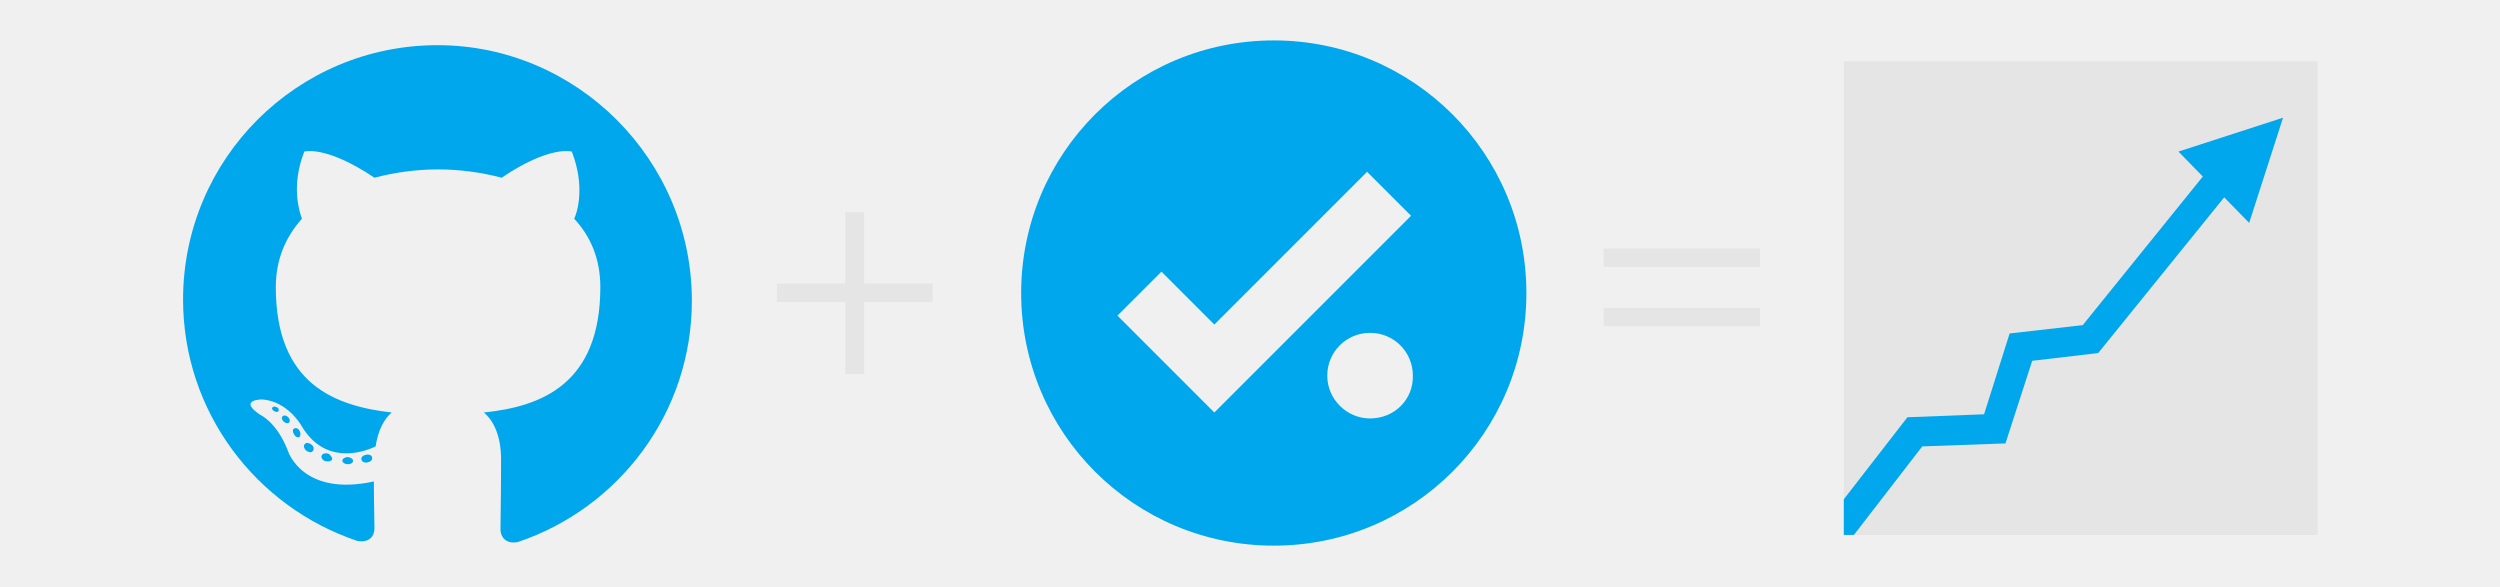
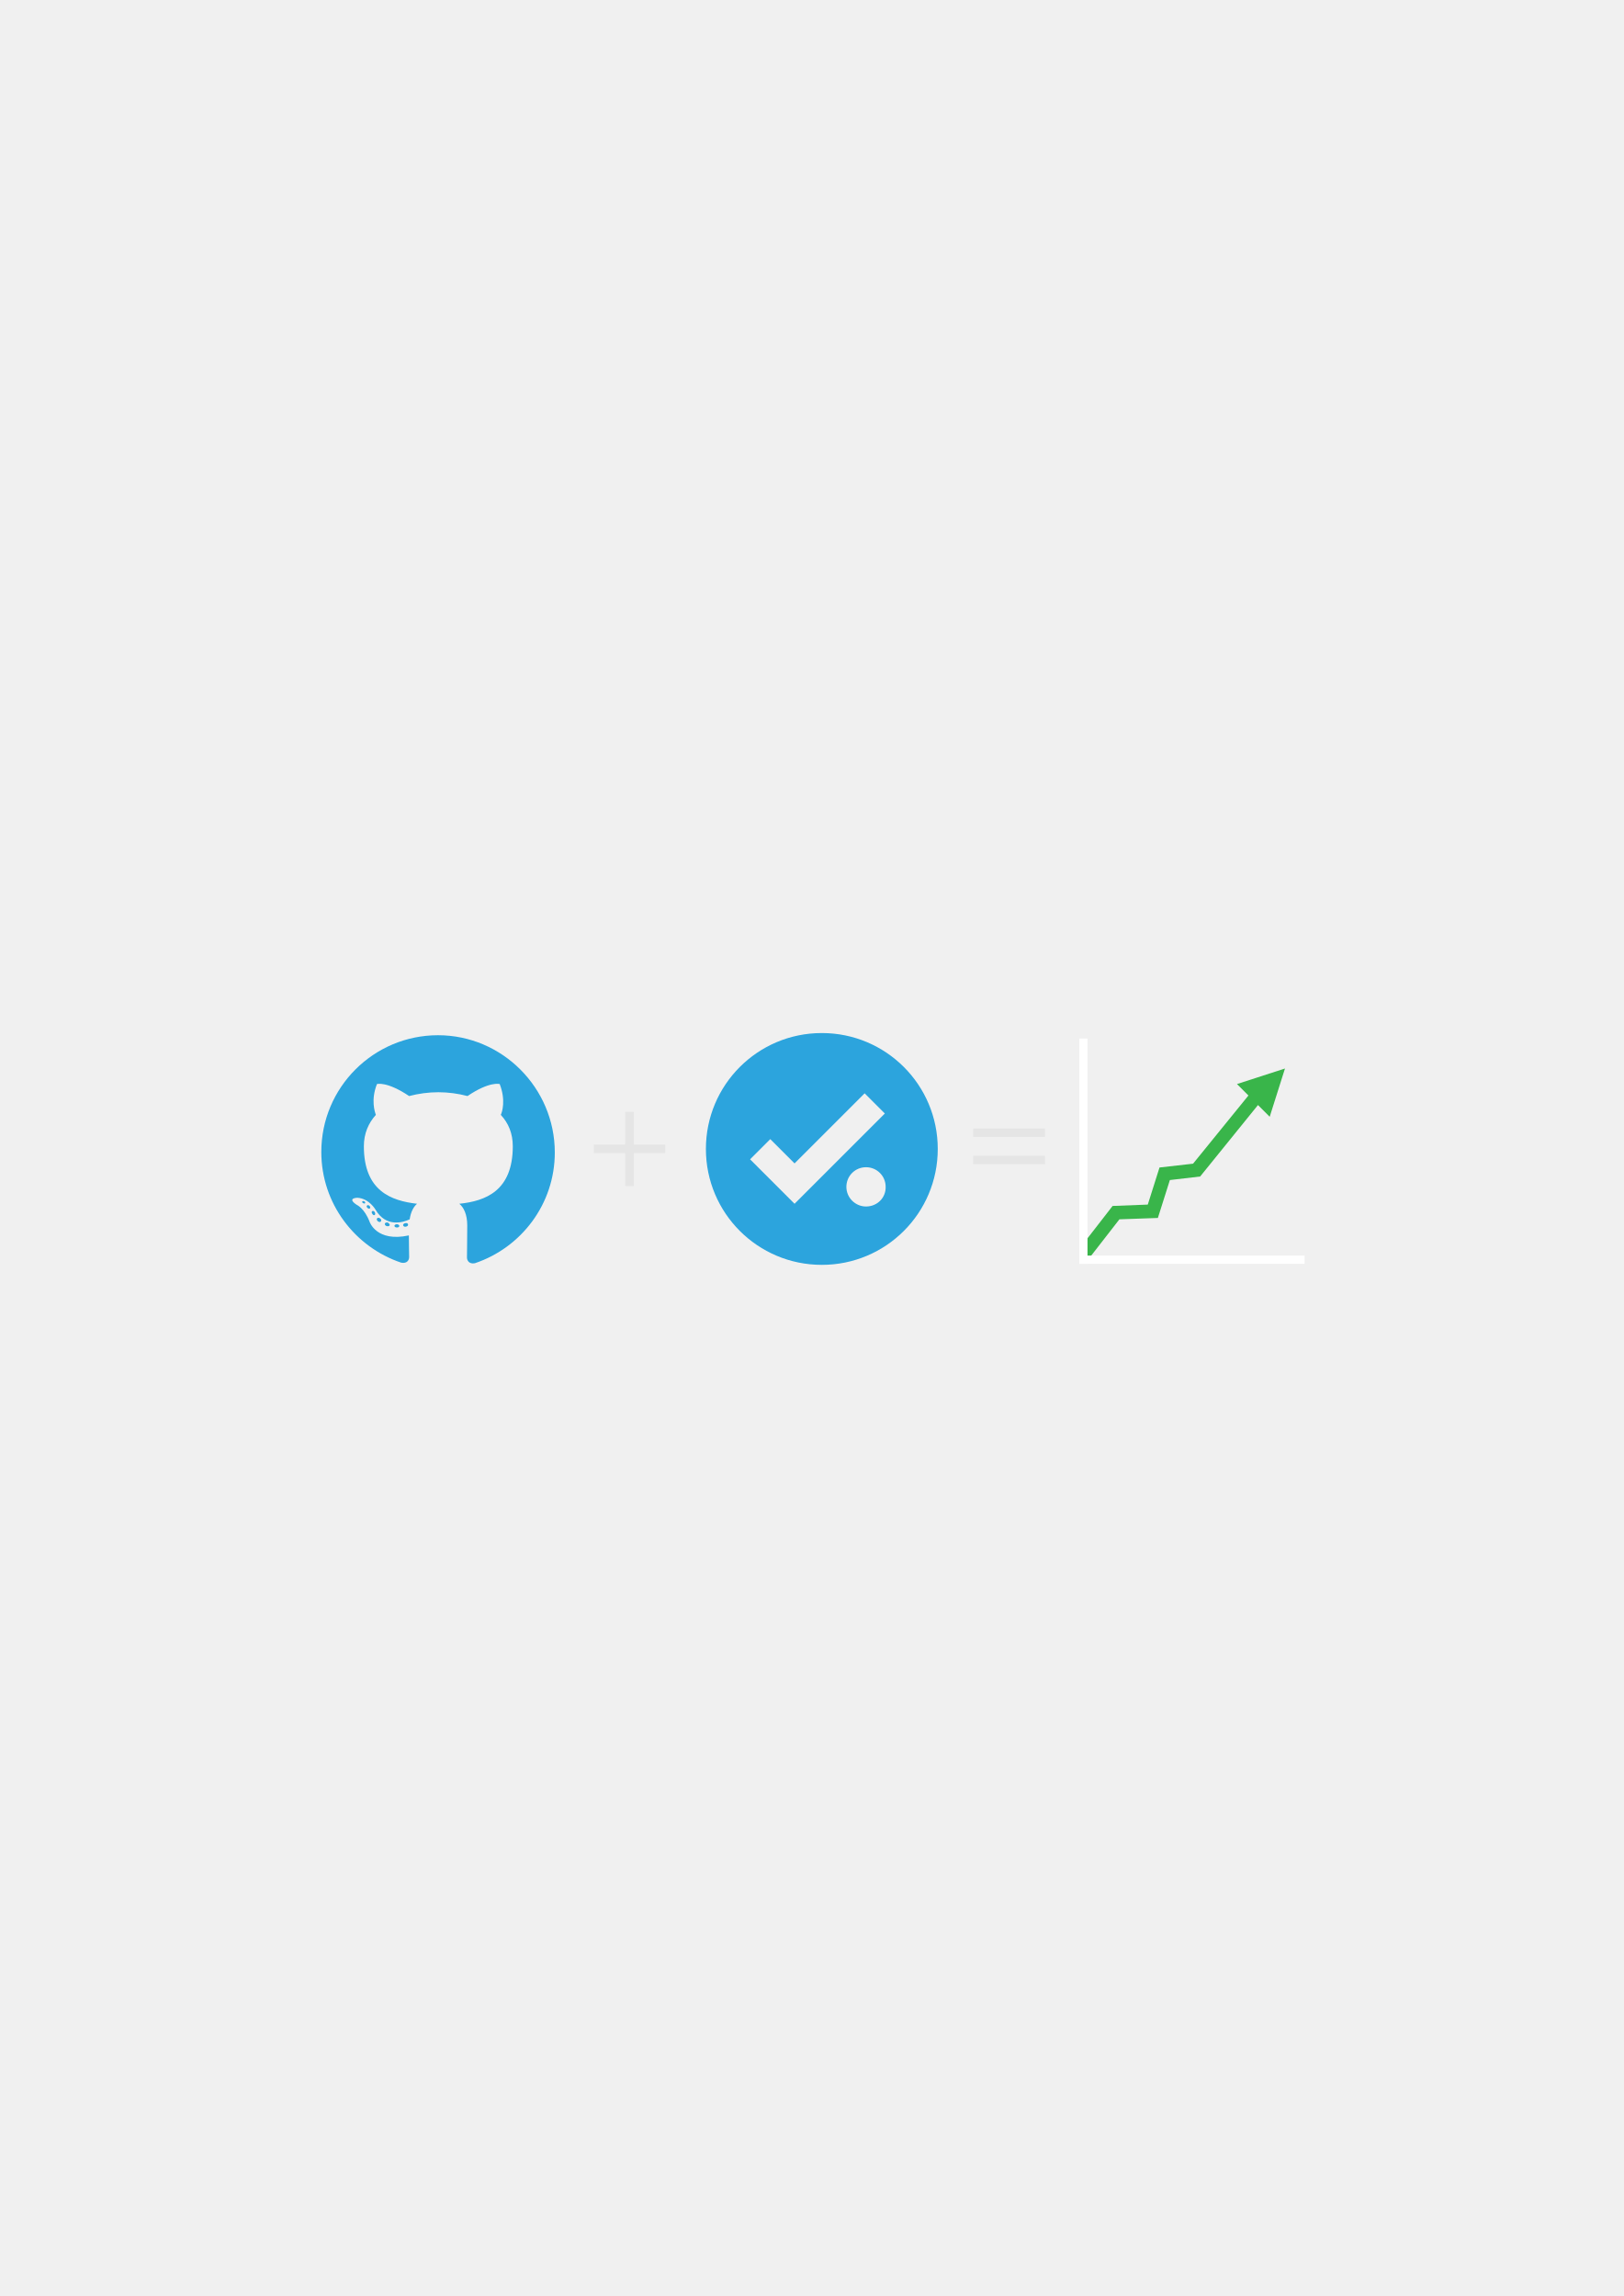
- <svg xmlns="http://www.w3.org/2000/svg" version="1.1" id="Layer_1" x="0px" y="0px" viewBox="-144.9 372.1 420.6 98.6" style="enable-background:new -144.9 372.1 420.6 98.6;" xml:space="preserve">
+ <svg xmlns="http://www.w3.org/2000/svg" version="1.1" id="Layer_1" x="0px" y="0px" viewBox="0 0 595.3 841.9" style="enable-background:new 0 0 595.3 841.9;" xml:space="preserve">
  <style type="text/css">
- 	.st0{fill:#00A7ED;}
+ 	.st0{fill:#2CA4DD;}
	.st1{fill:#E5E5E5;}
+ 	.st2{fill:#39B54A;}
+ 	.st3{fill:none;stroke:#FFFFFF;stroke-width:3;stroke-linecap:square;stroke-miterlimit:10;}
</style>
-   <g>
-     <g id="XMLID_969_">
-       <g id="XMLID_171_">
-         <path id="XMLID_193_" class="st0" d="M-71.3,379.7c-23.6,0-42.8,19.1-42.8,42.8c0,18.9,12.3,34.9,29.3,40.6     c2.1,0.4,2.9-0.9,2.9-2.1c0-1-0.1-4.4-0.1-7.9c-11.9,2.6-14.4-5-14.4-5c-1.9-5-4.7-6.2-4.7-6.2c-3.9-2.6,0.3-2.6,0.3-2.6     c4.3,0.3,6.6,4.4,6.6,4.4c3.8,6.5,10,4.7,12.5,3.5c0.4-2.8,1.5-4.7,2.7-5.7c-9.5-1.1-19.5-4.7-19.5-21.1c0-4.7,1.7-8.5,4.4-11.5     c-0.4-1.1-1.9-5.5,0.4-11.3c0,0,3.6-1.1,11.8,4.4c3.4-0.9,7.1-1.4,10.7-1.4s7.3,0.5,10.7,1.4c8.1-5.5,11.8-4.4,11.8-4.4     c2.3,5.9,0.9,10.3,0.4,11.3c2.8,3,4.4,6.8,4.4,11.5c0,16.4-10,20.1-19.6,21.1c1.6,1.3,2.9,3.9,2.9,7.9c0,5.7-0.1,10.3-0.1,11.8     c0,1.1,0.8,2.5,2.9,2.1c17-5.7,29.3-21.7,29.3-40.6C-28.5,399-47.8,379.7-71.3,379.7z" />
-         <path id="XMLID_190_" class="st0" d="M-98,441.2c-0.1,0.2-0.4,0.3-0.7,0.1c-0.3-0.1-0.5-0.4-0.4-0.6s0.4-0.3,0.7-0.1     C-98,440.7-98,441-98,441.2L-98,441.2z" />
-         <path id="XMLID_187_" class="st0" d="M-96.3,443.2c-0.2,0.2-0.6,0.1-0.9-0.2c-0.3-0.3-0.4-0.7-0.1-0.9c0.2-0.2,0.6-0.1,0.9,0.2     C-96.2,442.5-96,443-96.3,443.2L-96.3,443.2z" />
-         <path id="XMLID_184_" class="st0" d="M-94.5,445.6c-0.3,0.2-0.7,0-0.9-0.4c-0.3-0.4-0.3-0.9,0-1c0.3-0.2,0.7,0,0.9,0.4     C-94.3,444.9-94.3,445.4-94.5,445.6L-94.5,445.6z" />
-         <path id="XMLID_181_" class="st0" d="M-92.3,448c-0.2,0.3-0.7,0.2-1.1-0.1c-0.4-0.4-0.5-0.9-0.2-1.1c0.2-0.3,0.7-0.2,1.1,0.1     C-92.1,447.2-92,447.7-92.3,448L-92.3,448z" />
-         <path id="XMLID_178_" class="st0" d="M-89,449.3c-0.1,0.4-0.6,0.5-1.1,0.4s-0.8-0.6-0.7-0.9c0.1-0.4,0.6-0.5,1.1-0.4     C-89.3,448.6-89,449.1-89,449.3L-89,449.3z" />
-         <path id="XMLID_175_" class="st0" d="M-85.5,449.6c0,0.4-0.4,0.6-0.9,0.6s-0.9-0.3-0.9-0.6c0-0.3,0.4-0.6,0.9-0.6     C-86,449-85.5,449.3-85.5,449.6L-85.5,449.6z" />
-         <path id="XMLID_172_" class="st0" d="M-82.3,449.1c0.1,0.4-0.3,0.7-0.8,0.8s-0.9-0.1-1-0.5s0.3-0.7,0.8-0.8     S-82.3,448.7-82.3,449.1L-82.3,449.1z" />
-       </g>
+   <g id="XMLID_969_">
+     <g id="XMLID_171_">
+       <path id="XMLID_193_" class="st0" d="M160.6,379.6c-23.6,0-42.8,19.1-42.8,42.8c0,18.9,12.3,34.9,29.3,40.6    c2.1,0.4,2.9-0.9,2.9-2.1c0-1-0.1-4.4-0.1-7.9c-11.9,2.6-14.4-5-14.4-5c-1.9-5-4.7-6.2-4.7-6.2c-3.9-2.6,0.3-2.6,0.3-2.6    c4.3,0.3,6.6,4.4,6.6,4.4c3.8,6.5,10,4.7,12.5,3.5c0.4-2.8,1.5-4.7,2.7-5.7c-9.5-1.1-19.5-4.7-19.5-21.1c0-4.7,1.7-8.5,4.4-11.5    c-0.4-1.1-1.9-5.5,0.4-11.3c0,0,3.6-1.1,11.8,4.4c3.4-0.9,7.1-1.4,10.7-1.4s7.3,0.5,10.7,1.4c8.1-5.5,11.8-4.4,11.8-4.4    c2.3,5.9,0.9,10.3,0.4,11.3c2.8,3,4.4,6.8,4.4,11.5c0,16.4-10,20.1-19.6,21.1c1.6,1.3,2.9,3.9,2.9,7.9c0,5.7-0.1,10.3-0.1,11.8    c0,1.1,0.8,2.5,2.9,2.1c17-5.7,29.3-21.7,29.3-40.6C203.4,398.9,184.1,379.6,160.6,379.6z" />
+       <path id="XMLID_190_" class="st0" d="M133.9,441.1c-0.1,0.2-0.4,0.3-0.7,0.1c-0.3-0.1-0.5-0.4-0.4-0.6s0.4-0.3,0.7-0.1    C133.9,440.6,133.9,440.9,133.9,441.1L133.9,441.1z" />
+       <path id="XMLID_187_" class="st0" d="M135.6,443.1c-0.2,0.2-0.6,0.1-0.9-0.2c-0.3-0.3-0.4-0.7-0.1-0.9c0.2-0.2,0.6-0.1,0.9,0.2    C135.7,442.4,135.9,442.9,135.6,443.1L135.6,443.1z" />
+       <path id="XMLID_184_" class="st0" d="M137.4,445.5c-0.3,0.2-0.7,0-0.9-0.4c-0.3-0.4-0.3-0.9,0-1c0.3-0.2,0.7,0,0.9,0.4    C137.6,444.8,137.6,445.3,137.4,445.5L137.4,445.5z" />
+       <path id="XMLID_181_" class="st0" d="M139.6,447.9c-0.2,0.3-0.7,0.2-1.1-0.1c-0.4-0.4-0.5-0.9-0.2-1.1c0.2-0.3,0.7-0.2,1.1,0.1    S139.9,447.6,139.6,447.9L139.6,447.9z" />
+       <path id="XMLID_178_" class="st0" d="M142.9,449.2c-0.1,0.4-0.6,0.5-1.1,0.4c-0.5-0.1-0.8-0.6-0.7-0.9c0.1-0.4,0.6-0.5,1.1-0.4    C142.6,448.5,142.9,449,142.9,449.2L142.9,449.2z" />
+       <path id="XMLID_175_" class="st0" d="M146.4,449.5c0,0.4-0.4,0.6-0.9,0.6s-0.9-0.3-0.9-0.6s0.4-0.6,0.9-0.6    C145.9,448.9,146.4,449.2,146.4,449.5L146.4,449.5z" />
+       <path id="XMLID_172_" class="st0" d="M149.6,449c0.1,0.4-0.3,0.7-0.8,0.8c-0.5,0.1-0.9-0.1-1-0.5c-0.1-0.4,0.3-0.7,0.8-0.8    S149.6,448.6,149.6,449L149.6,449z" />
    </g>
-     <path class="st1" d="M0.5,407.8v12H12v3.1H0.5V435h-3.2v-12.1h-11.5v-3.1h11.5v-12L0.5,407.8L0.5,407.8z" />
-     <path class="st0" d="M69.4,378.9c-23.5,0-42.5,19-42.5,42.5s19,42.5,42.5,42.5s42.5-19,42.5-42.5S92.9,378.9,69.4,378.9z    M59.4,441.5l-7.4-7.4l-8.9-8.9l7.4-7.4l8.9,8.9L85.1,401l7.4,7.4L59.4,441.5z M85.6,442.5c-3.9,0-7.2-3.2-7.2-7.2s3.2-7.2,7.2-7.2   s7.2,3.2,7.2,7.2C92.9,439.3,89.7,442.5,85.6,442.5z" />
-     <path class="st1" d="M124.9,417v-3.1h26.3v3.1H124.9z M124.9,427v-3.1h26.3v3.1H124.9z" />
-     <rect x="165.3" y="382.4" class="st1" width="79.7" height="79.7" />
-     <polygon class="st0" points="225.7,401.8 205.5,426.8 193.2,428.2 188.9,441.8 176,442.3 165.3,456.1 165.3,462.1 167,462.1    178.5,447.2 192.5,446.7 197,432.8 208.1,431.5 229.3,405.3 233.5,409.6 239.2,391.9 221.6,397.6  " />
  </g>
+   <path class="st1" d="M232.4,407.7v12h11.5v3.1h-11.5v12.1h-3.2v-12.1h-11.5v-3.1h11.5v-12H232.4L232.4,407.7z" />
+   <path class="st0" d="M301.3,378.8c-23.5,0-42.5,19-42.5,42.5s19,42.5,42.5,42.5c23.5,0,42.5-19,42.5-42.5S324.8,378.8,301.3,378.8z   M291.3,441.4l-7.4-7.4l-8.9-8.9l7.4-7.4l8.9,8.9l25.7-25.7l7.4,7.4L291.3,441.4z M317.5,442.4c-3.9,0-7.2-3.2-7.2-7.2  s3.2-7.2,7.2-7.2s7.2,3.2,7.2,7.2C324.8,439.2,321.6,442.4,317.5,442.4z" />
+   <path class="st1" d="M356.8,416.9v-3.1h26.3v3.1H356.8z M356.8,426.9v-3.1h26.3v3.1H356.8z" />
+   <polygon class="st2" points="457.7,401.7 437.4,426.7 425.1,428.1 420.8,441.7 407.9,442.2 397.2,456 397.2,461.9 398.9,461.9   410.4,447.1 424.5,446.6 428.9,432.7 440,431.4 461.2,405.2 465.5,409.5 471.1,391.8 453.5,397.5 " />
+   <line class="st3" x1="397.2" y1="461.9" x2="397.2" y2="382.3" />
+   <line class="st3" x1="397.2" y1="461.9" x2="476.8" y2="461.9" />
</svg>
